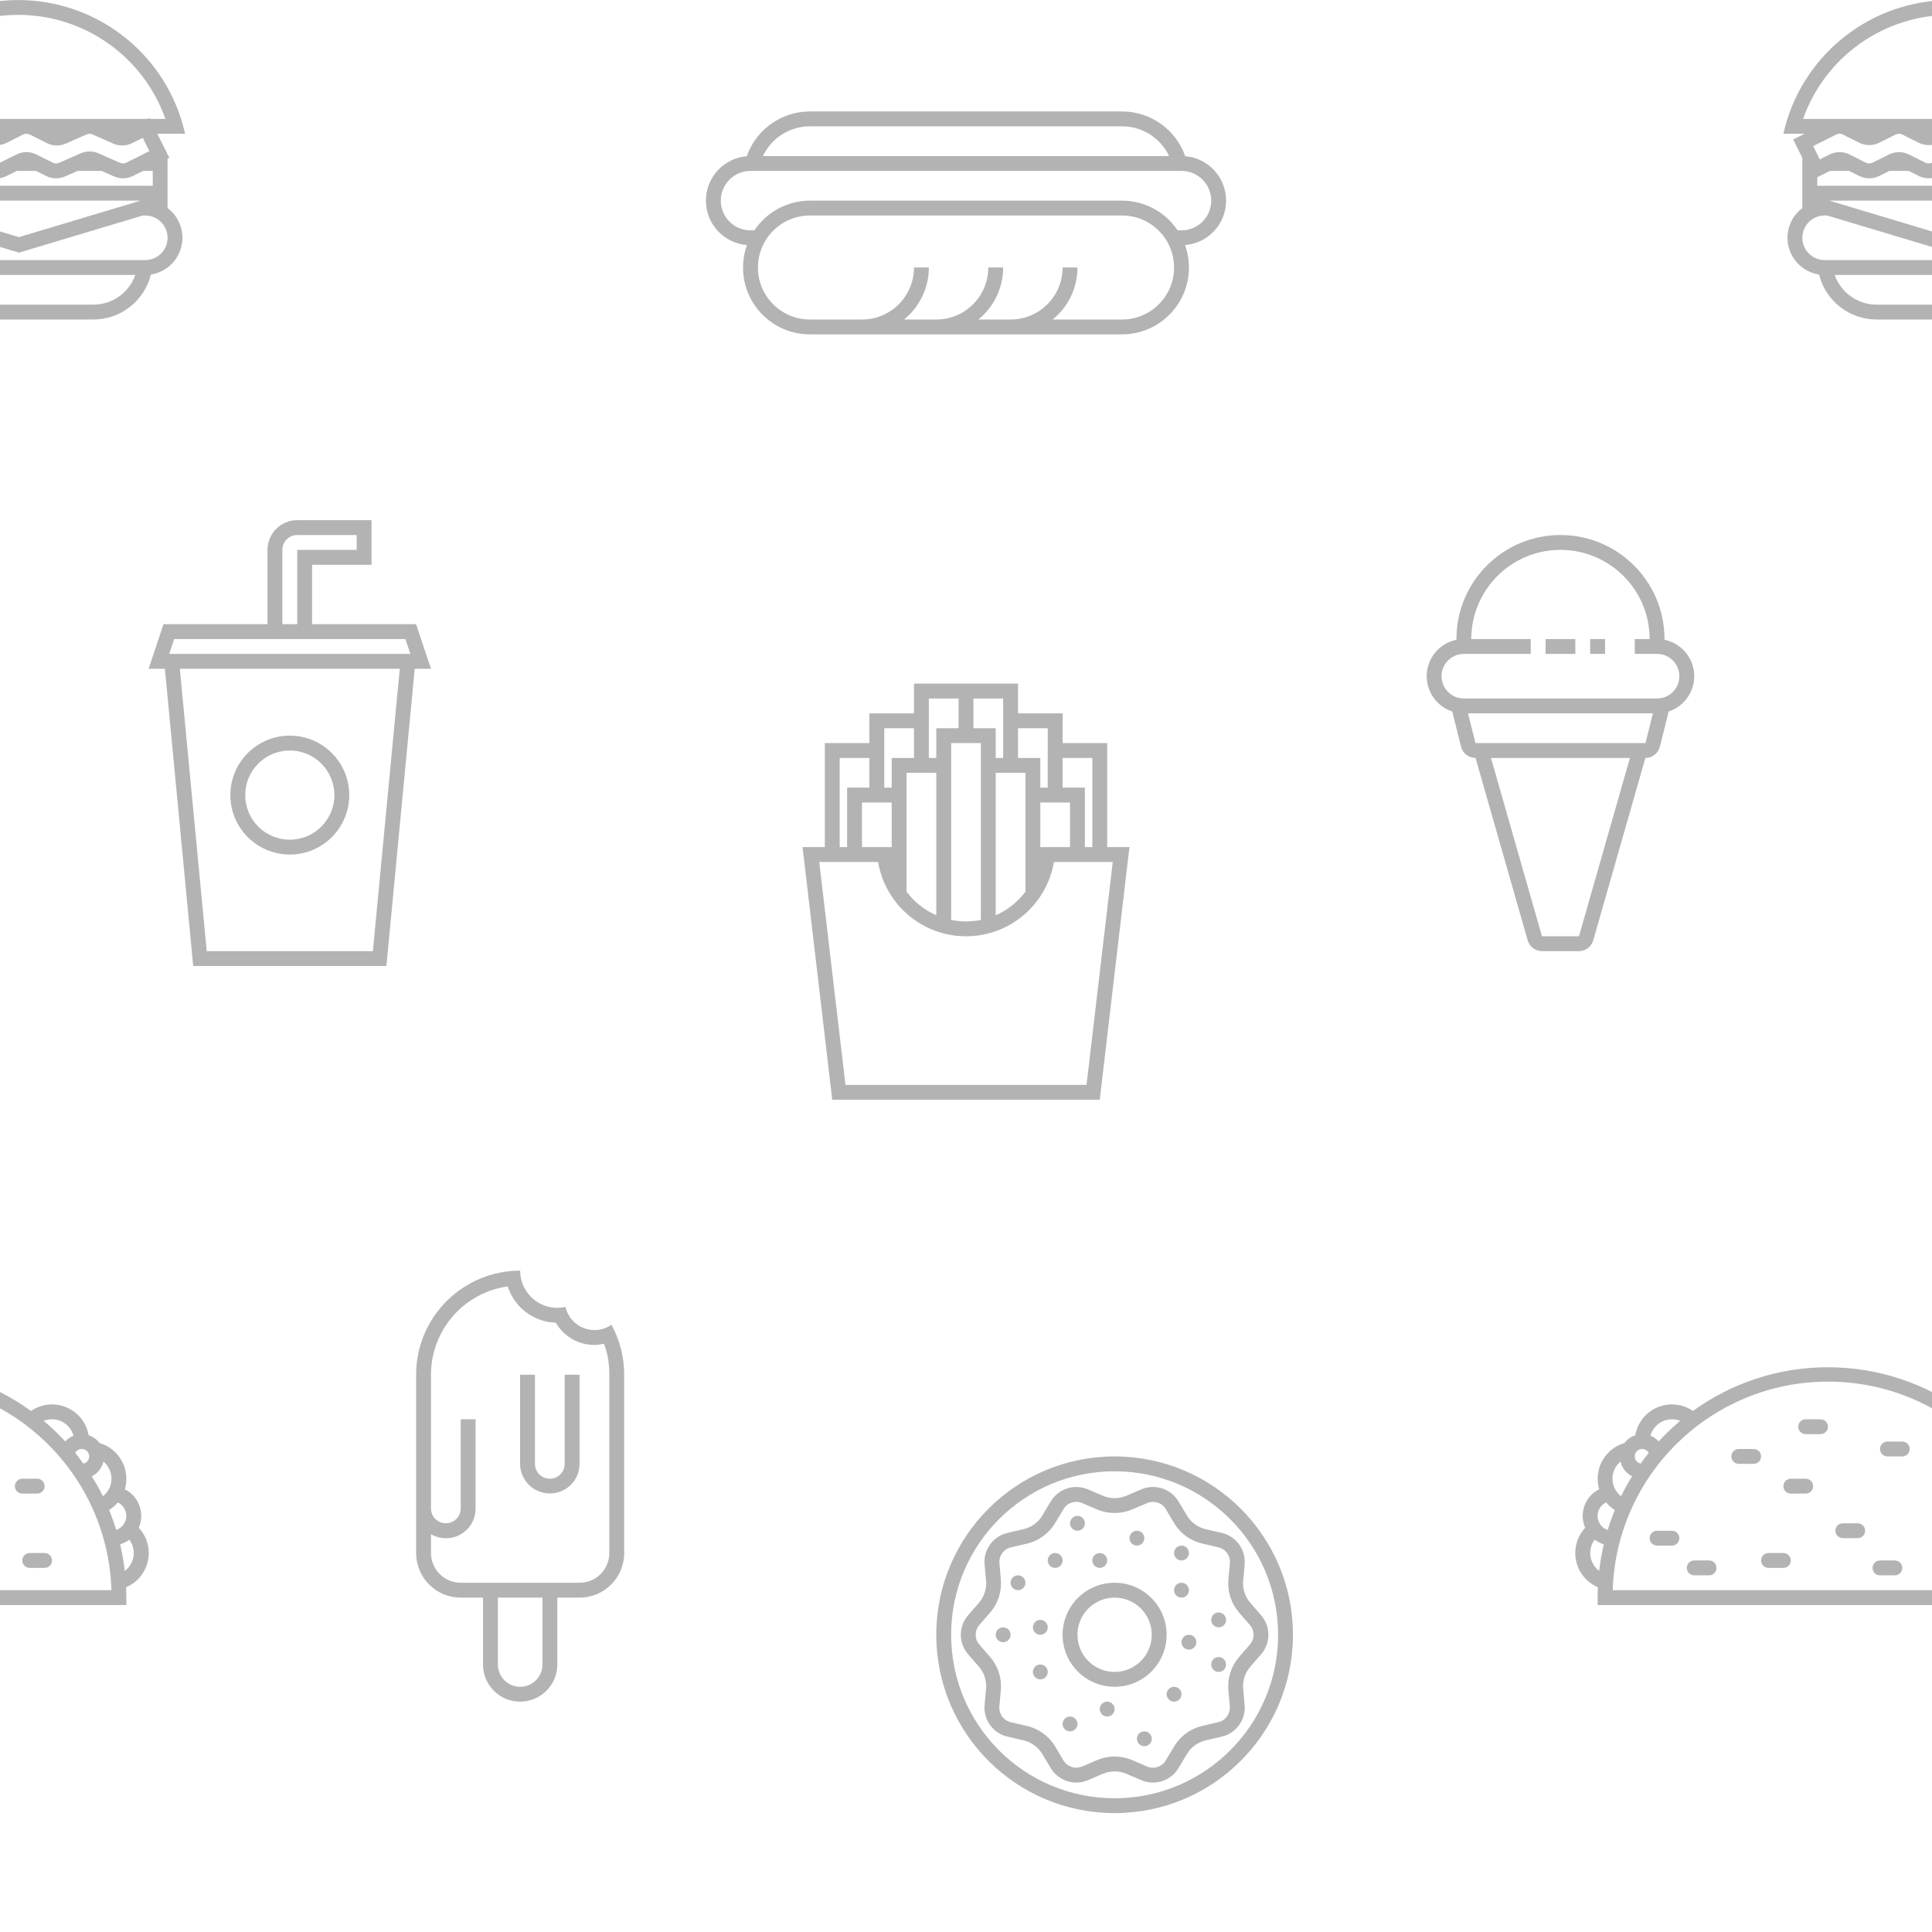
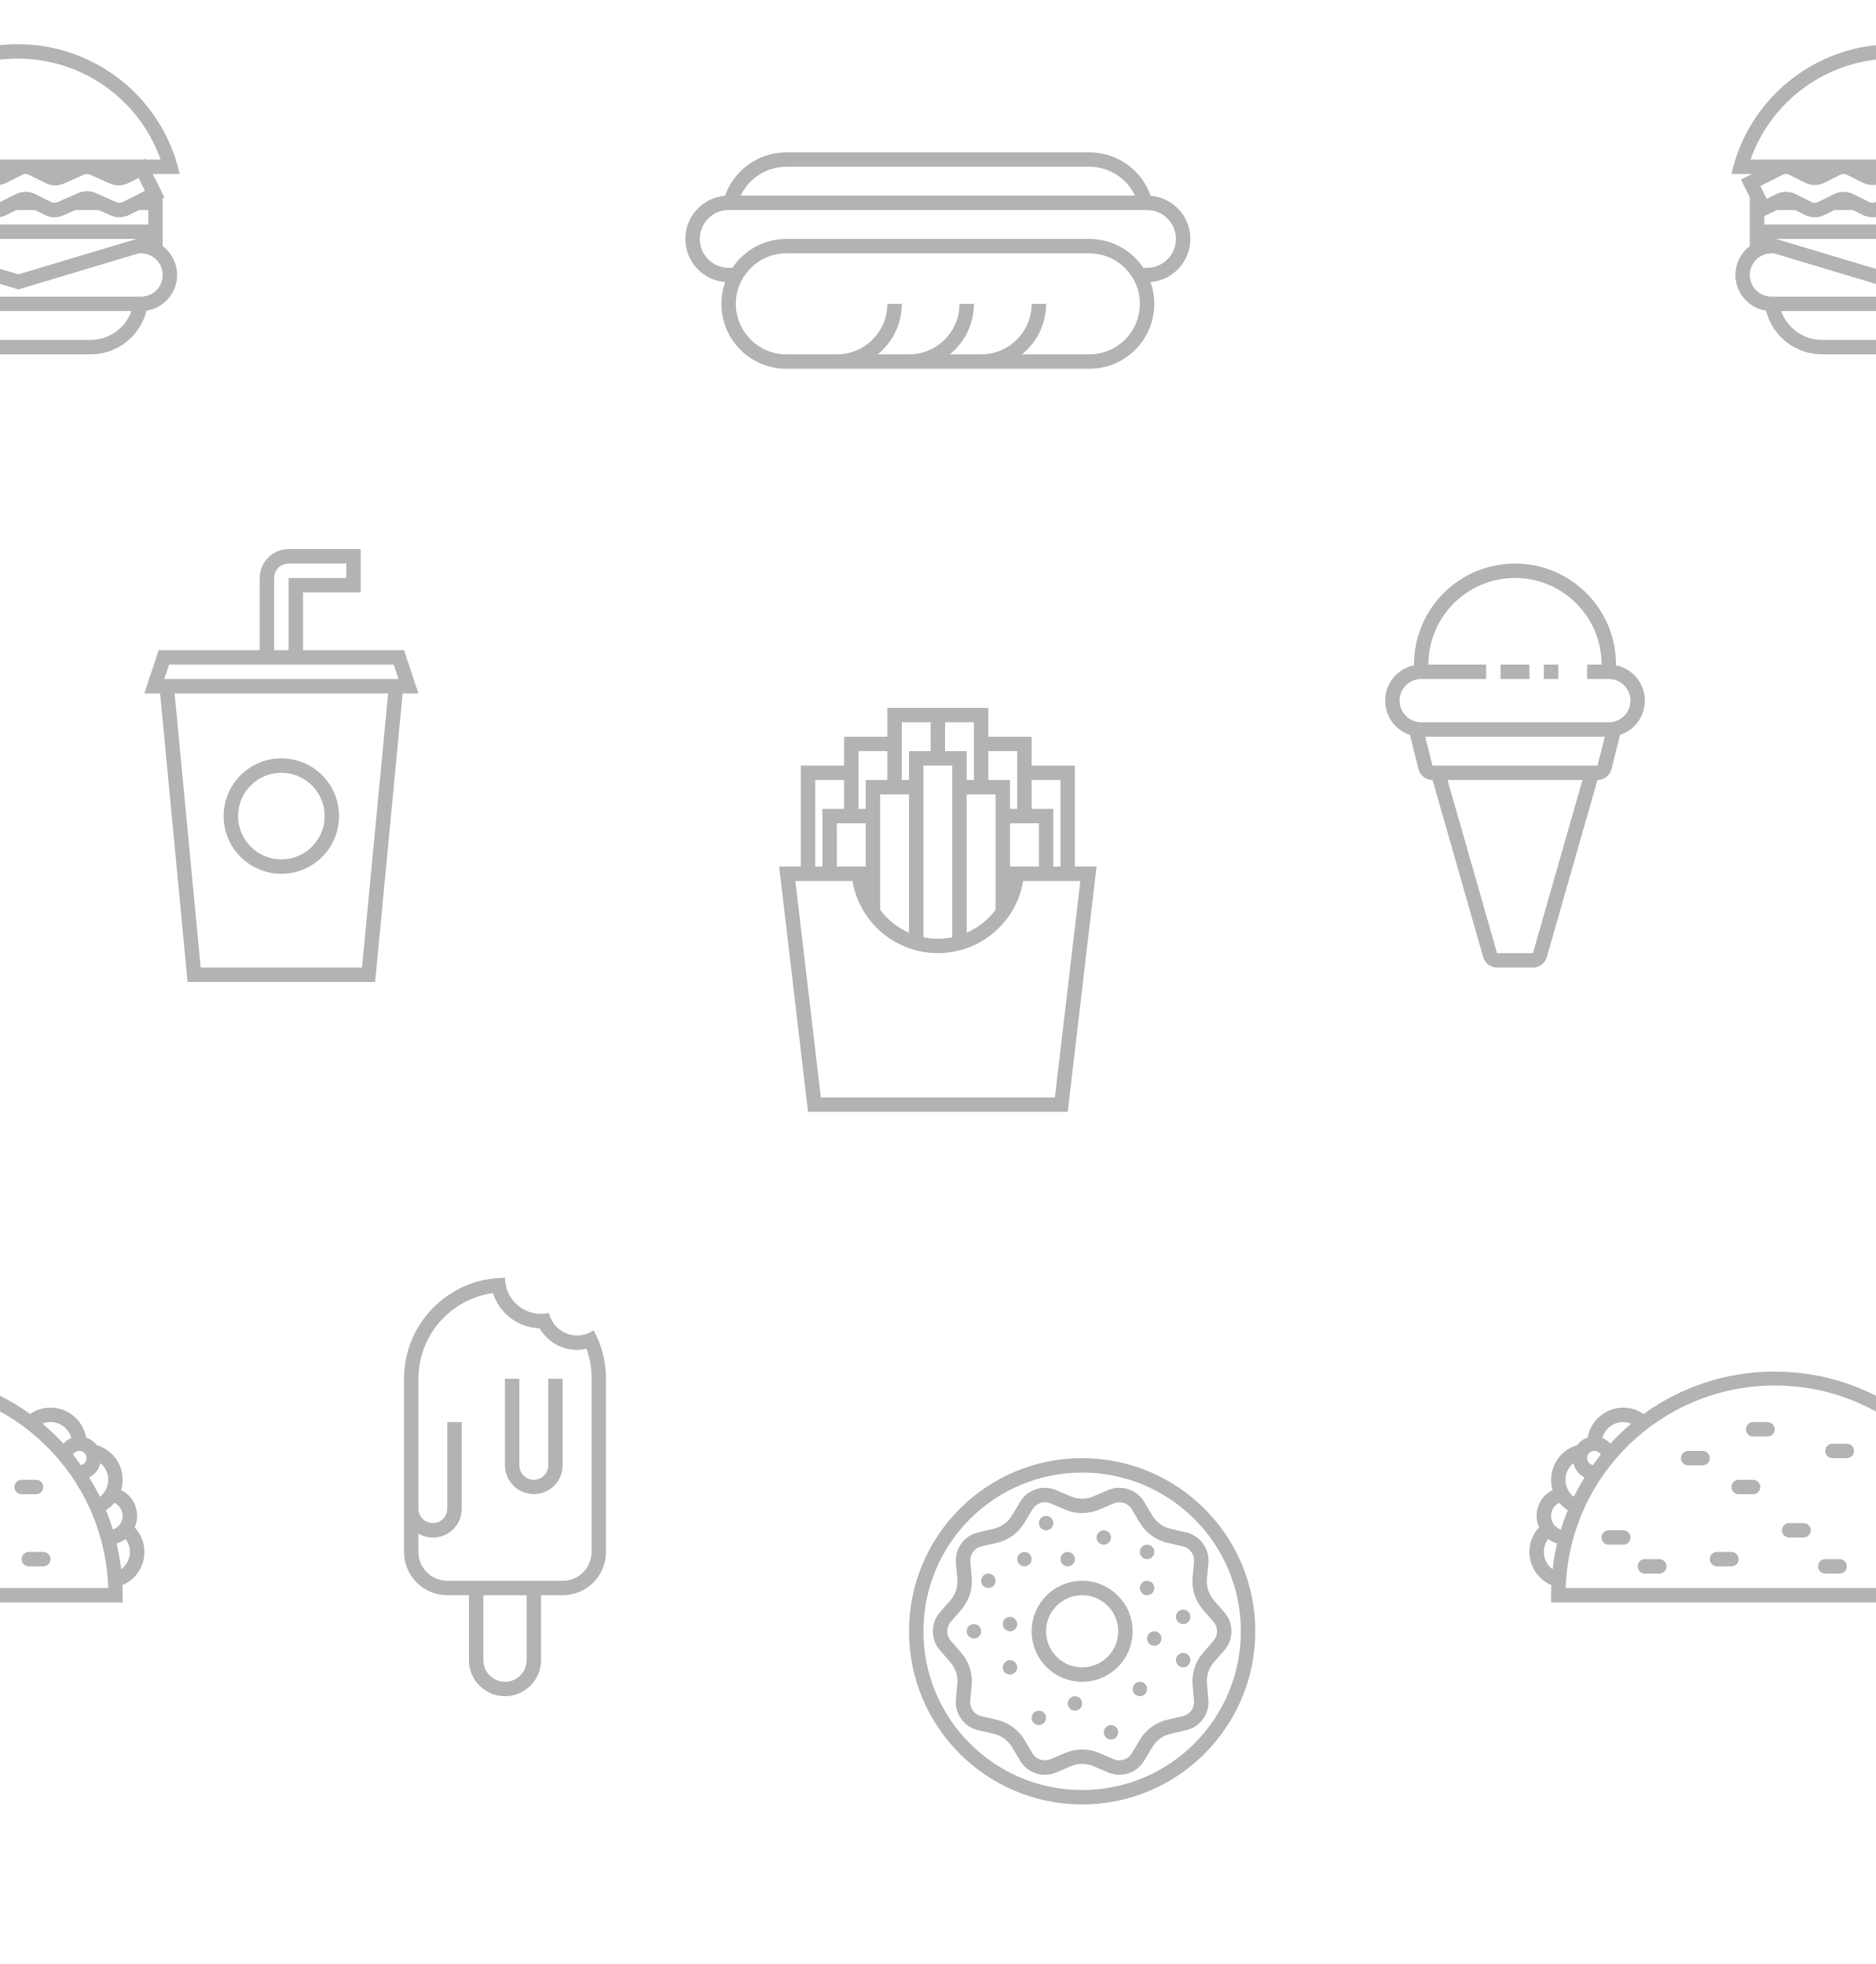
- <svg xmlns="http://www.w3.org/2000/svg" viewBox="0 0 260 260">
+ <svg xmlns="http://www.w3.org/2000/svg" width="170" height="178" viewBox="0 0 260 260">
  <g fill-rule="evenodd" fill-opacity=".3">
    <g id="i-like-food" fill="#000">
      <path d="M24.37 16c.2.65.39 1.32.54 2H21.17l1.17 2.34.45.9-.24.11V28a5 5 0 0 1-2.23 8.94l-.02.06a8 8 0 0 1-7.75 6h-20a8 8 0 0 1-7.74-6l-.02-.06A5 5 0 0 1-17.45 28v-6.76l-.79-1.58-.44-.9.9-.44.63-.32H-20a23.01 23.01 0 0 1 44.37-2zm-36.82 2a1 1 0 0 0-.44.1l-3.1 1.56.89 1.79 1.31-.66a3 3 0 0 1 2.69 0l2.2 1.1a1 1 0 0 0 .9 0l2.21-1.1a3 3 0 0 1 2.69 0l2.2 1.1a1 1 0 0 0 .9 0l2.21-1.1a3 3 0 0 1 2.69 0l2.2 1.1a1 1 0 0 0 .86.02l2.88-1.27a3 3 0 0 1 2.43 0l2.88 1.27a1 1 0 0 0 .85-.02l3.1-1.55-.89-1.79-1.42.71a3 3 0 0 1-2.56.06l-2.77-1.23a1 1 0 0 0-.4-.09h-.01a1 1 0 0 0-.4.09l-2.78 1.23a3 3 0 0 1-2.56-.06l-2.3-1.15a1 1 0 0 0-.45-.11h-.01a1 1 0 0 0-.44.1L.9 19.22a3 3 0 0 1-2.69 0l-2.2-1.1a1 1 0 0 0-.45-.11h-.01a1 1 0 0 0-.44.1l-2.21 1.11a3 3 0 0 1-2.69 0l-2.2-1.1a1 1 0 0 0-.45-.11h-.01zm0-2h-4.9a21.01 21.01 0 0 1 39.61 0h-2.09l-.06-.13-.26.13h-32.31zm30.35 7.68l1.36-.68h1.3v2h-36v-1.15l.34-.17 1.36-.68h2.59l1.36.68a3 3 0 0 0 2.69 0l1.36-.68h2.59l1.36.68a3 3 0 0 0 2.69 0L2.26 23h2.59l1.36.68a3 3 0 0 0 2.56.06l1.67-.74h3.23l1.67.74a3 3 0 0 0 2.56-.06zM-13.82 27l16.37 4.91L18.93 27h-32.75zm-.63 2h.34l16.66 5 16.67-5h.33a3 3 0 1 1 0 6h-34a3 3 0 1 1 0-6zm1.35 8a6 6 0 0 0 5.65 4h20a6 6 0 0 0 5.66-4H-13.1z" />
      <path id="path6_fill-copy" d="M284.37 16c.2.65.39 1.32.54 2H281.17l1.17 2.34.45.9-.24.11V28a5 5 0 0 1-2.23 8.94l-.02.06a8 8 0 0 1-7.75 6h-20a8 8 0 0 1-7.74-6l-.02-.06a5 5 0 0 1-2.24-8.94v-6.76l-.79-1.58-.44-.9.9-.44.63-.32H240a23.01 23.01 0 0 1 44.37-2zm-36.82 2a1 1 0 0 0-.44.1l-3.1 1.56.89 1.79 1.31-.66a3 3 0 0 1 2.69 0l2.2 1.1a1 1 0 0 0 .9 0l2.21-1.1a3 3 0 0 1 2.69 0l2.2 1.1a1 1 0 0 0 .9 0l2.21-1.1a3 3 0 0 1 2.69 0l2.2 1.1a1 1 0 0 0 .86.02l2.88-1.27a3 3 0 0 1 2.43 0l2.88 1.27a1 1 0 0 0 .85-.02l3.1-1.55-.89-1.79-1.42.71a3 3 0 0 1-2.56.06l-2.77-1.23a1 1 0 0 0-.4-.09h-.01a1 1 0 0 0-.4.09l-2.78 1.23a3 3 0 0 1-2.56-.06l-2.3-1.15a1 1 0 0 0-.45-.11h-.01a1 1 0 0 0-.44.1l-2.21 1.11a3 3 0 0 1-2.69 0l-2.2-1.1a1 1 0 0 0-.45-.11h-.01a1 1 0 0 0-.44.1l-2.21 1.11a3 3 0 0 1-2.69 0l-2.2-1.1a1 1 0 0 0-.45-.11h-.01zm0-2h-4.9a21.01 21.01 0 0 1 39.61 0h-2.09l-.06-.13-.26.13h-32.31zm30.35 7.68l1.36-.68h1.3v2h-36v-1.15l.34-.17 1.36-.68h2.59l1.36.68a3 3 0 0 0 2.69 0l1.36-.68h2.59l1.36.68a3 3 0 0 0 2.69 0l1.36-.68h2.59l1.36.68a3 3 0 0 0 2.56.06l1.67-.74h3.23l1.67.74a3 3 0 0 0 2.56-.06zM246.18 27l16.37 4.91L278.93 27h-32.75zm-.63 2h.34l16.66 5 16.67-5h.33a3 3 0 1 1 0 6h-34a3 3 0 1 1 0-6zm1.35 8a6 6 0 0 0 5.65 4h20a6 6 0 0 0 5.66-4H246.9z" />
      <path d="M159.5 21.02A9 9 0 0 0 151 15h-42a9 9 0 0 0-8.5 6.02 6 6 0 0 0 .02 11.96A8.99 8.99 0 0 0 109 45h42a9 9 0 0 0 8.48-12.02 6 6 0 0 0 .02-11.96zM151 17h-42a7 7 0 0 0-6.33 4h54.66a7 7 0 0 0-6.33-4zm-9.34 26a8.98 8.98 0 0 0 3.34-7h-2a7 7 0 0 1-7 7h-4.34a8.98 8.98 0 0 0 3.34-7h-2a7 7 0 0 1-7 7h-4.34a8.98 8.98 0 0 0 3.34-7h-2a7 7 0 0 1-7 7h-7a7 7 0 1 1 0-14h42a7 7 0 1 1 0 14h-9.34zM109 27a9 9 0 0 0-7.48 4H101a4 4 0 1 1 0-8h58a4 4 0 0 1 0 8h-.52a9 9 0 0 0-7.48-4h-42z" />
      <path d="M39 115a8 8 0 1 0 0-16 8 8 0 0 0 0 16zm6-8a6 6 0 1 1-12 0 6 6 0 0 1 12 0zm-3-29v-2h8v-6H40a4 4 0 0 0-4 4v10H22l-1.33 4-.67 2h2.19L26 130h26l3.81-40H58l-.67-2L56 84H42v-6zm-4-4v10h2V74h8v-2h-8a2 2 0 0 0-2 2zm2 12h14.56l.67 2H22.77l.67-2H40zm13.8 4H24.2l3.62 38h22.36l3.62-38z" />
      <path d="M129 92h-6v4h-6v4h-6v14h-3l.24 2 3.76 32h36l3.76-32 .24-2h-3v-14h-6v-4h-6v-4h-8zm18 22v-12h-4v4h3v8h1zm-3 0v-6h-4v6h4zm-6 6v-16h-4v19.17c1.6-.7 2.97-1.8 4-3.17zm-6 3.8V100h-4v23.8a10.04 10.04 0 0 0 4 0zm-6-.63V104h-4v16a10.04 10.04 0 0 0 4 3.17zm-6-9.17v-6h-4v6h4zm-6 0v-8h3v-4h-4v12h1zm27-12v-4h-4v4h3v4h1v-4zm-6 0v-8h-4v4h3v4h1zm-6-4v-4h-4v8h1v-4h3zm-6 4v-4h-4v8h1v-4h3zm7 24a12 12 0 0 0 11.83-10h7.92l-3.53 30h-32.44l-3.53-30h7.92A12 12 0 0 0 130 126z" />
      <path d="M212 86v2h-4v-2h4zm4 0h-2v2h2v-2zm-20 0v.1a5 5 0 0 0-.56 9.65l.06.25 1.12 4.48a2 2 0 0 0 1.94 1.52h.01l7.02 24.55a2 2 0 0 0 1.92 1.45h4.98a2 2 0 0 0 1.92-1.45l7.02-24.55a2 2 0 0 0 1.95-1.52L224.5 96l.06-.25a5 5 0 0 0-.56-9.65V86a14 14 0 0 0-28 0zm4 0h6v2h-9a3 3 0 1 0 0 6H223a3 3 0 1 0 0-6H220v-2h2a12 12 0 1 0-24 0h2zm-1.44 14l-1-4h24.88l-1 4h-22.88zm8.95 26l-6.86-24h18.7l-6.86 24h-4.98zM150 242a22 22 0 1 0 0-44 22 22 0 0 0 0 44zm24-22a24 24 0 1 1-48 0 24 24 0 0 1 48 0zm-28.38 17.73l2.04-.87a6 6 0 0 1 4.68 0l2.04.87a2 2 0 0 0 2.5-.82l1.14-1.9a6 6 0 0 1 3.79-2.75l2.15-.5a2 2 0 0 0 1.54-2.12l-.19-2.2a6 6 0 0 1 1.45-4.46l1.45-1.67a2 2 0 0 0 0-2.62l-1.45-1.67a6 6 0 0 1-1.45-4.46l.2-2.2a2 2 0 0 0-1.55-2.13l-2.15-.5a6 6 0 0 1-3.8-2.75l-1.13-1.9a2 2 0 0 0-2.5-.8l-2.04.86a6 6 0 0 1-4.68 0l-2.04-.87a2 2 0 0 0-2.5.82l-1.14 1.9a6 6 0 0 1-3.79 2.75l-2.15.5a2 2 0 0 0-1.54 2.12l.19 2.2a6 6 0 0 1-1.45 4.46l-1.45 1.67a2 2 0 0 0 0 2.62l1.45 1.67a6 6 0 0 1 1.45 4.46l-.2 2.2a2 2 0 0 0 1.55 2.13l2.15.5a6 6 0 0 1 3.8 2.75l1.13 1.9a2 2 0 0 0 2.5.8zm2.82.97a4 4 0 0 1 3.12 0l2.04.87a4 4 0 0 0 4.99-1.62l1.14-1.9a4 4 0 0 1 2.53-1.84l2.15-.5a4 4 0 0 0 3.09-4.24l-.2-2.2a4 4 0 0 1 .97-2.98l1.45-1.67a4 4 0 0 0 0-5.24l-1.45-1.67a4 4 0 0 1-.97-2.97l.2-2.2a4 4 0 0 0-3.09-4.25l-2.15-.5a4 4 0 0 1-2.53-1.84l-1.14-1.9a4 4 0 0 0-5-1.62l-2.03.87a4 4 0 0 1-3.12 0l-2.04-.87a4 4 0 0 0-4.99 1.62l-1.14 1.9a4 4 0 0 1-2.53 1.84l-2.15.5a4 4 0 0 0-3.09 4.24l.2 2.2a4 4 0 0 1-.97 2.98l-1.45 1.67a4 4 0 0 0 0 5.24l1.45 1.67a4 4 0 0 1 .97 2.97l-.2 2.2a4 4 0 0 0 3.09 4.25l2.15.5a4 4 0 0 1 2.53 1.84l1.14 1.9a4 4 0 0 0 5 1.62l2.03-.87zM152 207a1 1 0 1 1 2 0 1 1 0 0 1-2 0zm6 2a1 1 0 1 1 2 0 1 1 0 0 1-2 0zm-11 1a1 1 0 1 1 2 0 1 1 0 0 1-2 0zm-6 0a1 1 0 1 1 2 0 1 1 0 0 1-2 0zm3-5a1 1 0 1 1 2 0 1 1 0 0 1-2 0zm-8 8a1 1 0 1 1 2 0 1 1 0 0 1-2 0zm3 6a1 1 0 1 1 2 0 1 1 0 0 1-2 0zm0 6a1 1 0 1 1 2 0 1 1 0 0 1-2 0zm4 7a1 1 0 1 1 2 0 1 1 0 0 1-2 0zm5-2a1 1 0 1 1 2 0 1 1 0 0 1-2 0zm5 4a1 1 0 1 1 2 0 1 1 0 0 1-2 0zm4-6a1 1 0 1 1 2 0 1 1 0 0 1-2 0zm6-4a1 1 0 1 1 2 0 1 1 0 0 1-2 0zm-4-3a1 1 0 1 1 2 0 1 1 0 0 1-2 0zm4-3a1 1 0 1 1 2 0 1 1 0 0 1-2 0zm-5-4a1 1 0 1 1 2 0 1 1 0 0 1-2 0zm-24 6a1 1 0 1 1 2 0 1 1 0 0 1-2 0zm16 5a5 5 0 1 0 0-10 5 5 0 0 0 0 10zm7-5a7 7 0 1 1-14 0 7 7 0 0 1 14 0zm86-29a1 1 0 0 0 0 2h2a1 1 0 0 0 0-2h-2zm19 9a1 1 0 0 1 1-1h2a1 1 0 0 1 0 2h-2a1 1 0 0 1-1-1zm-14 5a1 1 0 0 0 0 2h2a1 1 0 0 0 0-2h-2zm-25 1a1 1 0 0 0 0 2h2a1 1 0 0 0 0-2h-2zm5 4a1 1 0 0 0 0 2h2a1 1 0 0 0 0-2h-2zm9 0a1 1 0 0 1 1-1h2a1 1 0 0 1 0 2h-2a1 1 0 0 1-1-1zm15 1a1 1 0 0 1 1-1h2a1 1 0 0 1 0 2h-2a1 1 0 0 1-1-1zm12-2a1 1 0 0 0 0 2h2a1 1 0 0 0 0-2h-2zm-11-14a1 1 0 0 1 1-1h2a1 1 0 0 1 0 2h-2a1 1 0 0 1-1-1zm-19 0a1 1 0 0 0 0 2h2a1 1 0 0 0 0-2h-2zm6 5a1 1 0 0 1 1-1h2a1 1 0 0 1 0 2h-2a1 1 0 0 1-1-1zm-25 15c0-.47.01-.94.03-1.4a5 5 0 0 1-1.7-8 3.99 3.99 0 0 1 1.88-5.18 5 5 0 0 1 3.4-6.22 3 3 0 0 1 1.46-1.05 5 5 0 0 1 7.76-3.27A30.86 30.86 0 0 1 246 184c6.79 0 13.06 2.18 18.17 5.88a5 5 0 0 1 7.76 3.27 3 3 0 0 1 1.47 1.05 5 5 0 0 1 3.4 6.22 4 4 0 0 1 1.87 5.18 4.98 4.98 0 0 1-1.7 8c.02.46.03.93.03 1.4v1h-62v-1zm.83-7.17a30.9 30.9 0 0 0-.62 3.57 3 3 0 0 1-.61-4.2c.37.28.78.49 1.23.63zm1.49-4.61c-.36.87-.68 1.76-.96 2.68a2 2 0 0 1-.21-3.71c.33.4.73.75 1.17 1.03zm2.32-4.54c-.54.86-1.03 1.76-1.49 2.68a3 3 0 0 1-.07-4.67 3 3 0 0 0 1.56 1.99zm1.14-1.7c.35-.5.72-.98 1.1-1.46a1 1 0 1 0-1.1 1.45zm5.34-5.77c-1.03.86-2 1.79-2.9 2.77a3 3 0 0 0-1.11-.77 3 3 0 0 1 4-2zm42.66 2.77c-.9-.98-1.87-1.9-2.9-2.77a3 3 0 0 1 4.01 2 3 3 0 0 0-1.1.77zm1.34 1.54c.38.48.75.96 1.1 1.45a1 1 0 1 0-1.1-1.45zm3.73 5.84c-.46-.92-.95-1.82-1.5-2.68a3 3 0 0 0 1.57-1.99 3 3 0 0 1-.07 4.67zm1.8 4.53c-.29-.9-.6-1.8-.97-2.67.44-.28.84-.63 1.17-1.03a2 2 0 0 1-.2 3.7zm1.14 5.51c-.14-1.21-.35-2.4-.62-3.57.45-.14.86-.35 1.23-.63a2.99 2.99 0 0 1-.6 4.2zM275 214a29 29 0 0 0-57.97 0h57.96zM72.33 198.12c-.21-.32-.34-.7-.34-1.12v-12h-2v12a4.01 4.01 0 0 0 7.09 2.54c.57-.69.91-1.57.91-2.54v-12h-2v12a1.99 1.99 0 0 1-2 2 2 2 0 0 1-1.66-.88zM75 176c.38 0 .74-.04 1.1-.12a4 4 0 0 0 6.19 2.4A13.94 13.94 0 0 1 84 185v24a6 6 0 0 1-6 6h-3v9a5 5 0 1 1-10 0v-9h-3a6 6 0 0 1-6-6v-24a14 14 0 0 1 14-14 5 5 0 0 0 5 5zm-17 15v12a1.99 1.99 0 0 0 1.22 1.84 2 2 0 0 0 2.44-.72c.21-.32.34-.7.34-1.12v-12h2v12a3.98 3.98 0 0 1-5.35 3.77 3.98 3.98 0 0 1-.65-.3V209a4 4 0 0 0 4 4h16a4 4 0 0 0 4-4v-24c.01-1.53-.23-2.88-.72-4.17-.43.1-.87.16-1.28.17a6 6 0 0 1-5.2-3 7 7 0 0 1-6.47-4.88A12 12 0 0 0 58 185v6zm9 24v9a3 3 0 1 0 6 0v-9h-6z" />
      <path d="M-17 191a1 1 0 0 0 0 2h2a1 1 0 0 0 0-2h-2zm19 9a1 1 0 0 1 1-1h2a1 1 0 0 1 0 2H3a1 1 0 0 1-1-1zm-14 5a1 1 0 0 0 0 2h2a1 1 0 0 0 0-2h-2zm-25 1a1 1 0 0 0 0 2h2a1 1 0 0 0 0-2h-2zm5 4a1 1 0 0 0 0 2h2a1 1 0 0 0 0-2h-2zm9 0a1 1 0 0 1 1-1h2a1 1 0 0 1 0 2h-2a1 1 0 0 1-1-1zm15 1a1 1 0 0 1 1-1h2a1 1 0 0 1 0 2h-2a1 1 0 0 1-1-1zm12-2a1 1 0 0 0 0 2h2a1 1 0 0 0 0-2H4zm-11-14a1 1 0 0 1 1-1h2a1 1 0 0 1 0 2h-2a1 1 0 0 1-1-1zm-19 0a1 1 0 0 0 0 2h2a1 1 0 0 0 0-2h-2zm6 5a1 1 0 0 1 1-1h2a1 1 0 0 1 0 2h-2a1 1 0 0 1-1-1zm-25 15c0-.47.01-.94.03-1.4a5 5 0 0 1-1.7-8 3.99 3.99 0 0 1 1.88-5.18 5 5 0 0 1 3.4-6.22 3 3 0 0 1 1.46-1.05 5 5 0 0 1 7.76-3.27A30.86 30.86 0 0 1-14 184c6.79 0 13.06 2.18 18.17 5.88a5 5 0 0 1 7.76 3.27 3 3 0 0 1 1.47 1.05 5 5 0 0 1 3.4 6.22 4 4 0 0 1 1.87 5.18 4.98 4.98 0 0 1-1.7 8c.02.46.03.93.03 1.4v1h-62v-1zm.83-7.17a30.9 30.9 0 0 0-.62 3.57 3 3 0 0 1-.61-4.2c.37.28.78.49 1.23.63zm1.49-4.61c-.36.87-.68 1.76-.96 2.68a2 2 0 0 1-.21-3.71c.33.4.73.75 1.17 1.03zm2.32-4.54c-.54.86-1.03 1.76-1.49 2.68a3 3 0 0 1-.07-4.67 3 3 0 0 0 1.56 1.99zm1.14-1.7c.35-.5.72-.98 1.1-1.46a1 1 0 1 0-1.1 1.45zm5.34-5.77c-1.03.86-2 1.79-2.9 2.77a3 3 0 0 0-1.11-.77 3 3 0 0 1 4-2zm42.66 2.77c-.9-.98-1.87-1.9-2.9-2.77a3 3 0 0 1 4.01 2 3 3 0 0 0-1.1.77zm1.34 1.54c.38.48.75.96 1.1 1.45a1 1 0 1 0-1.1-1.45zm3.73 5.84c-.46-.92-.95-1.82-1.5-2.68a3 3 0 0 0 1.57-1.99 3 3 0 0 1-.07 4.67zm1.8 4.53c-.29-.9-.6-1.8-.97-2.67.44-.28.84-.63 1.17-1.03a2 2 0 0 1-.2 3.7zm1.14 5.51c-.14-1.21-.35-2.4-.62-3.57.45-.14.86-.35 1.23-.63a2.99 2.99 0 0 1-.6 4.2zM15 214a29 29 0 0 0-57.97 0h57.96z" />
    </g>
  </g>
</svg>
